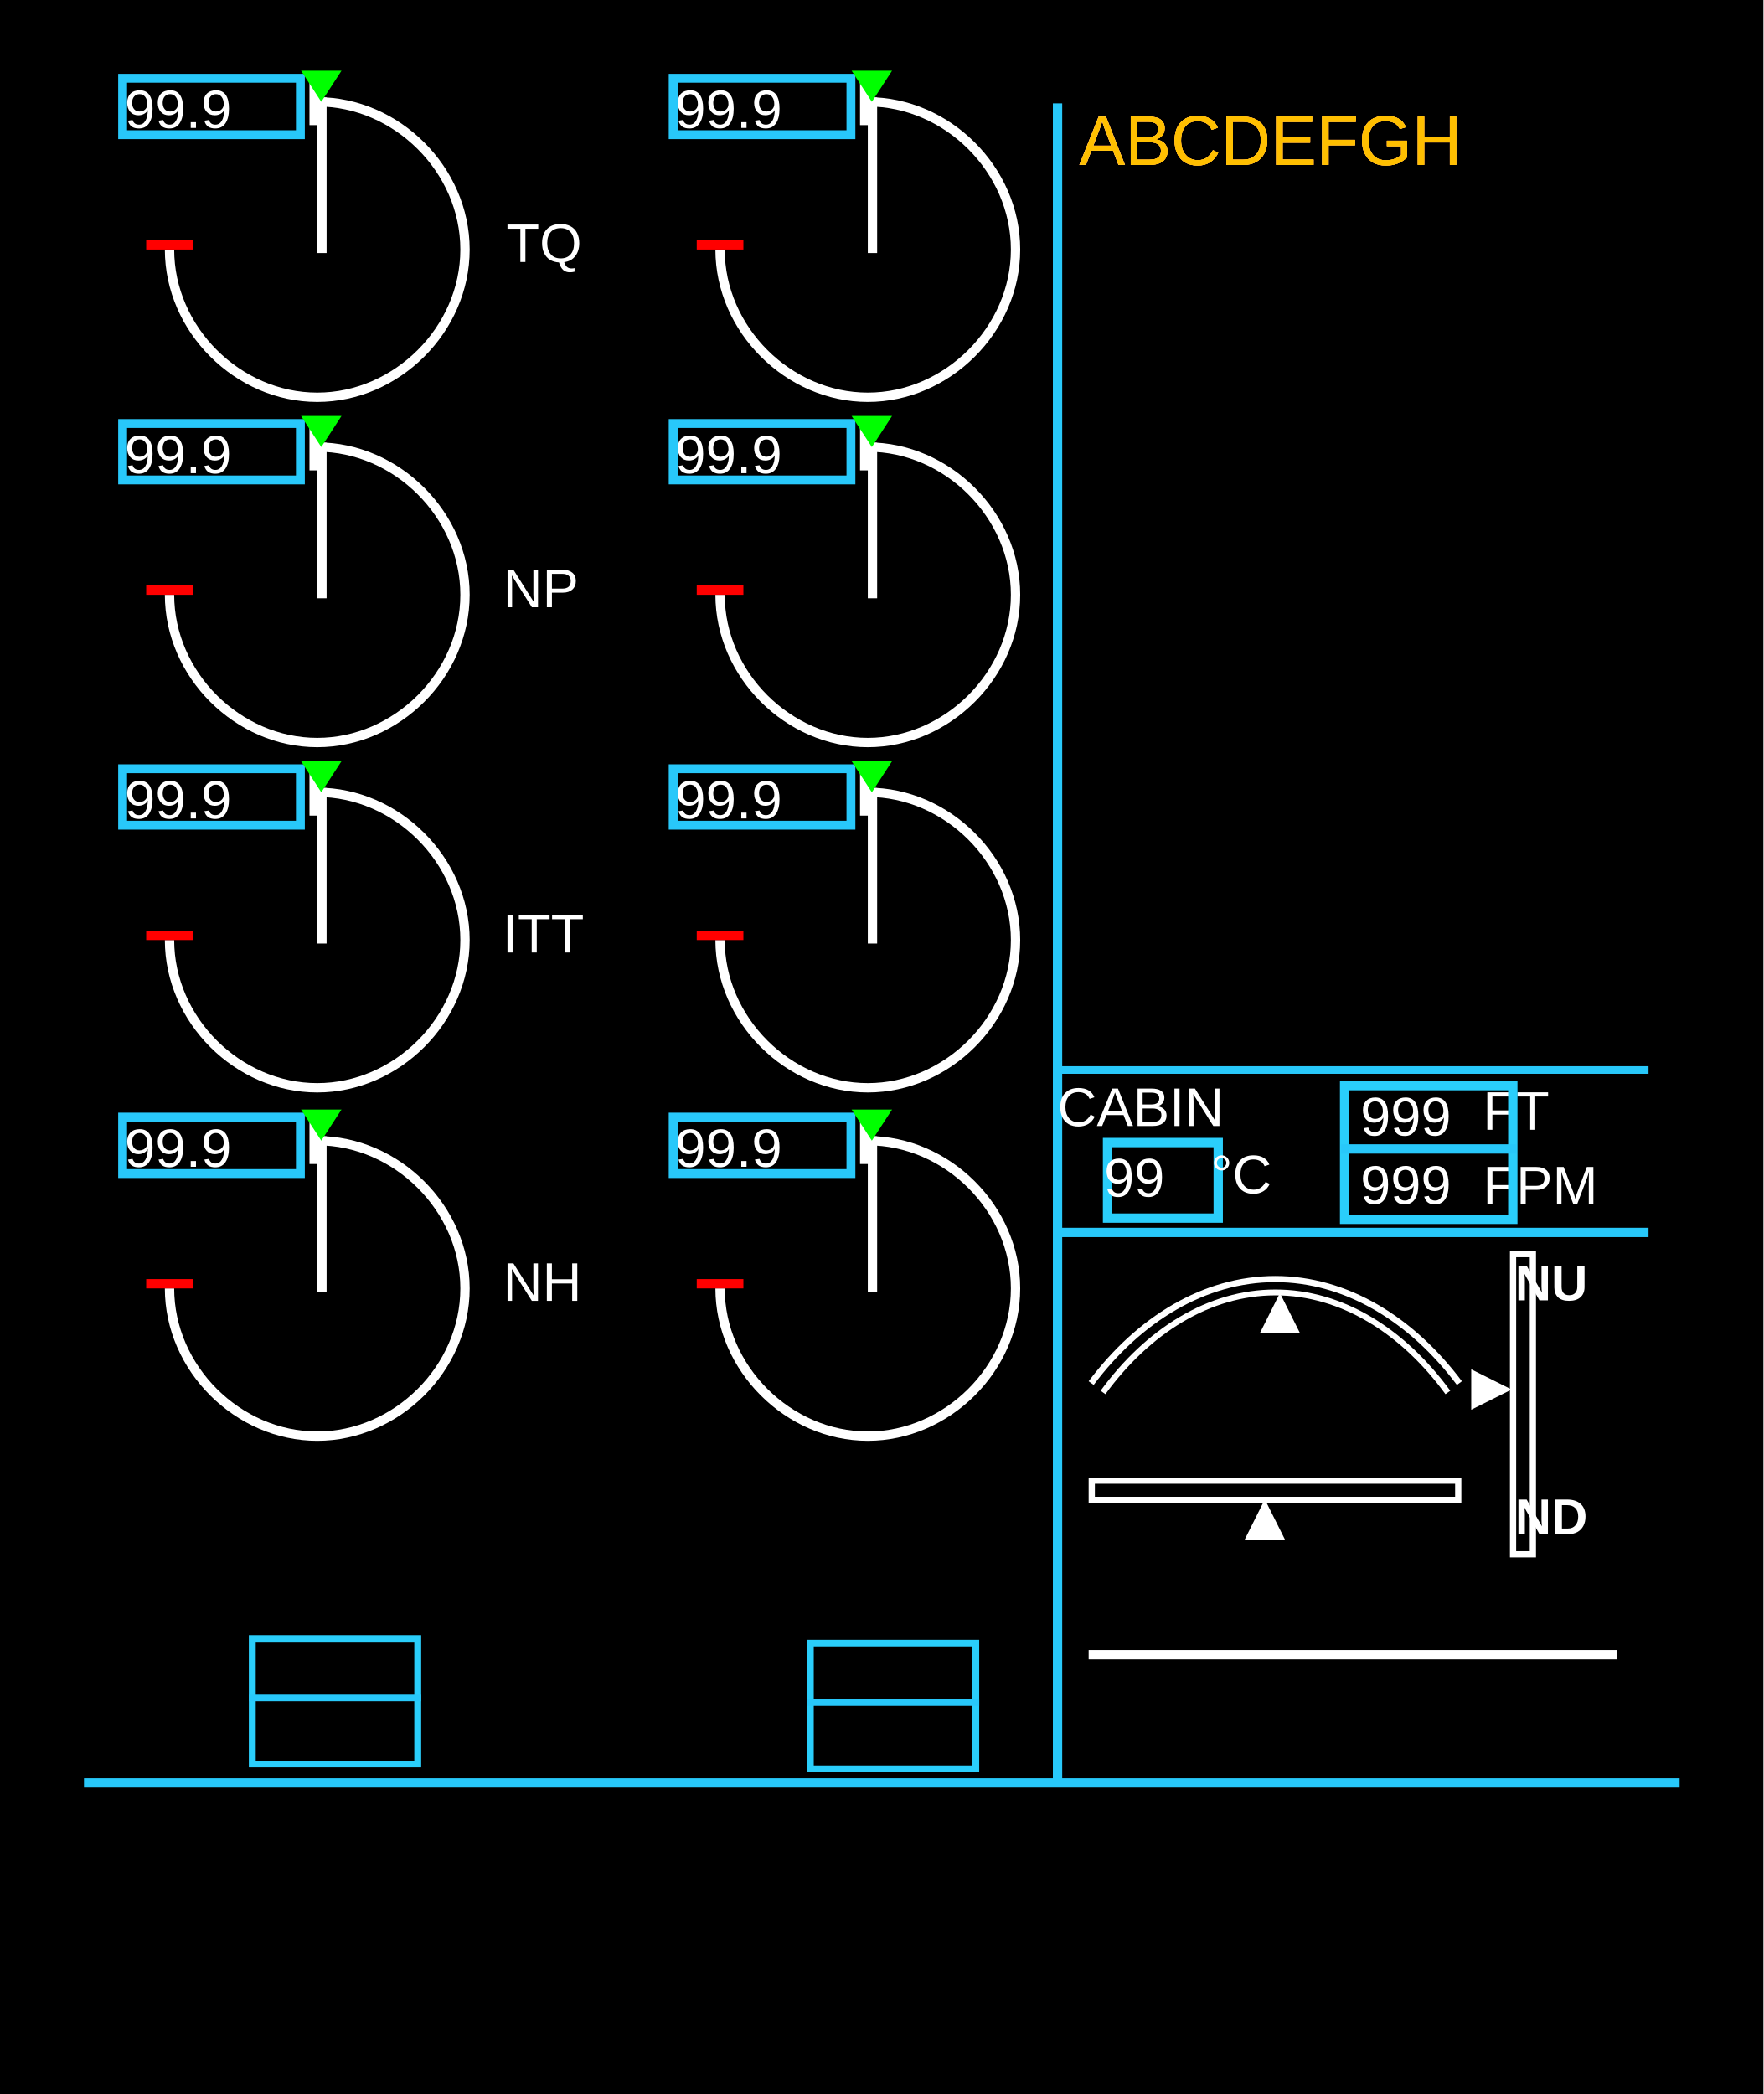
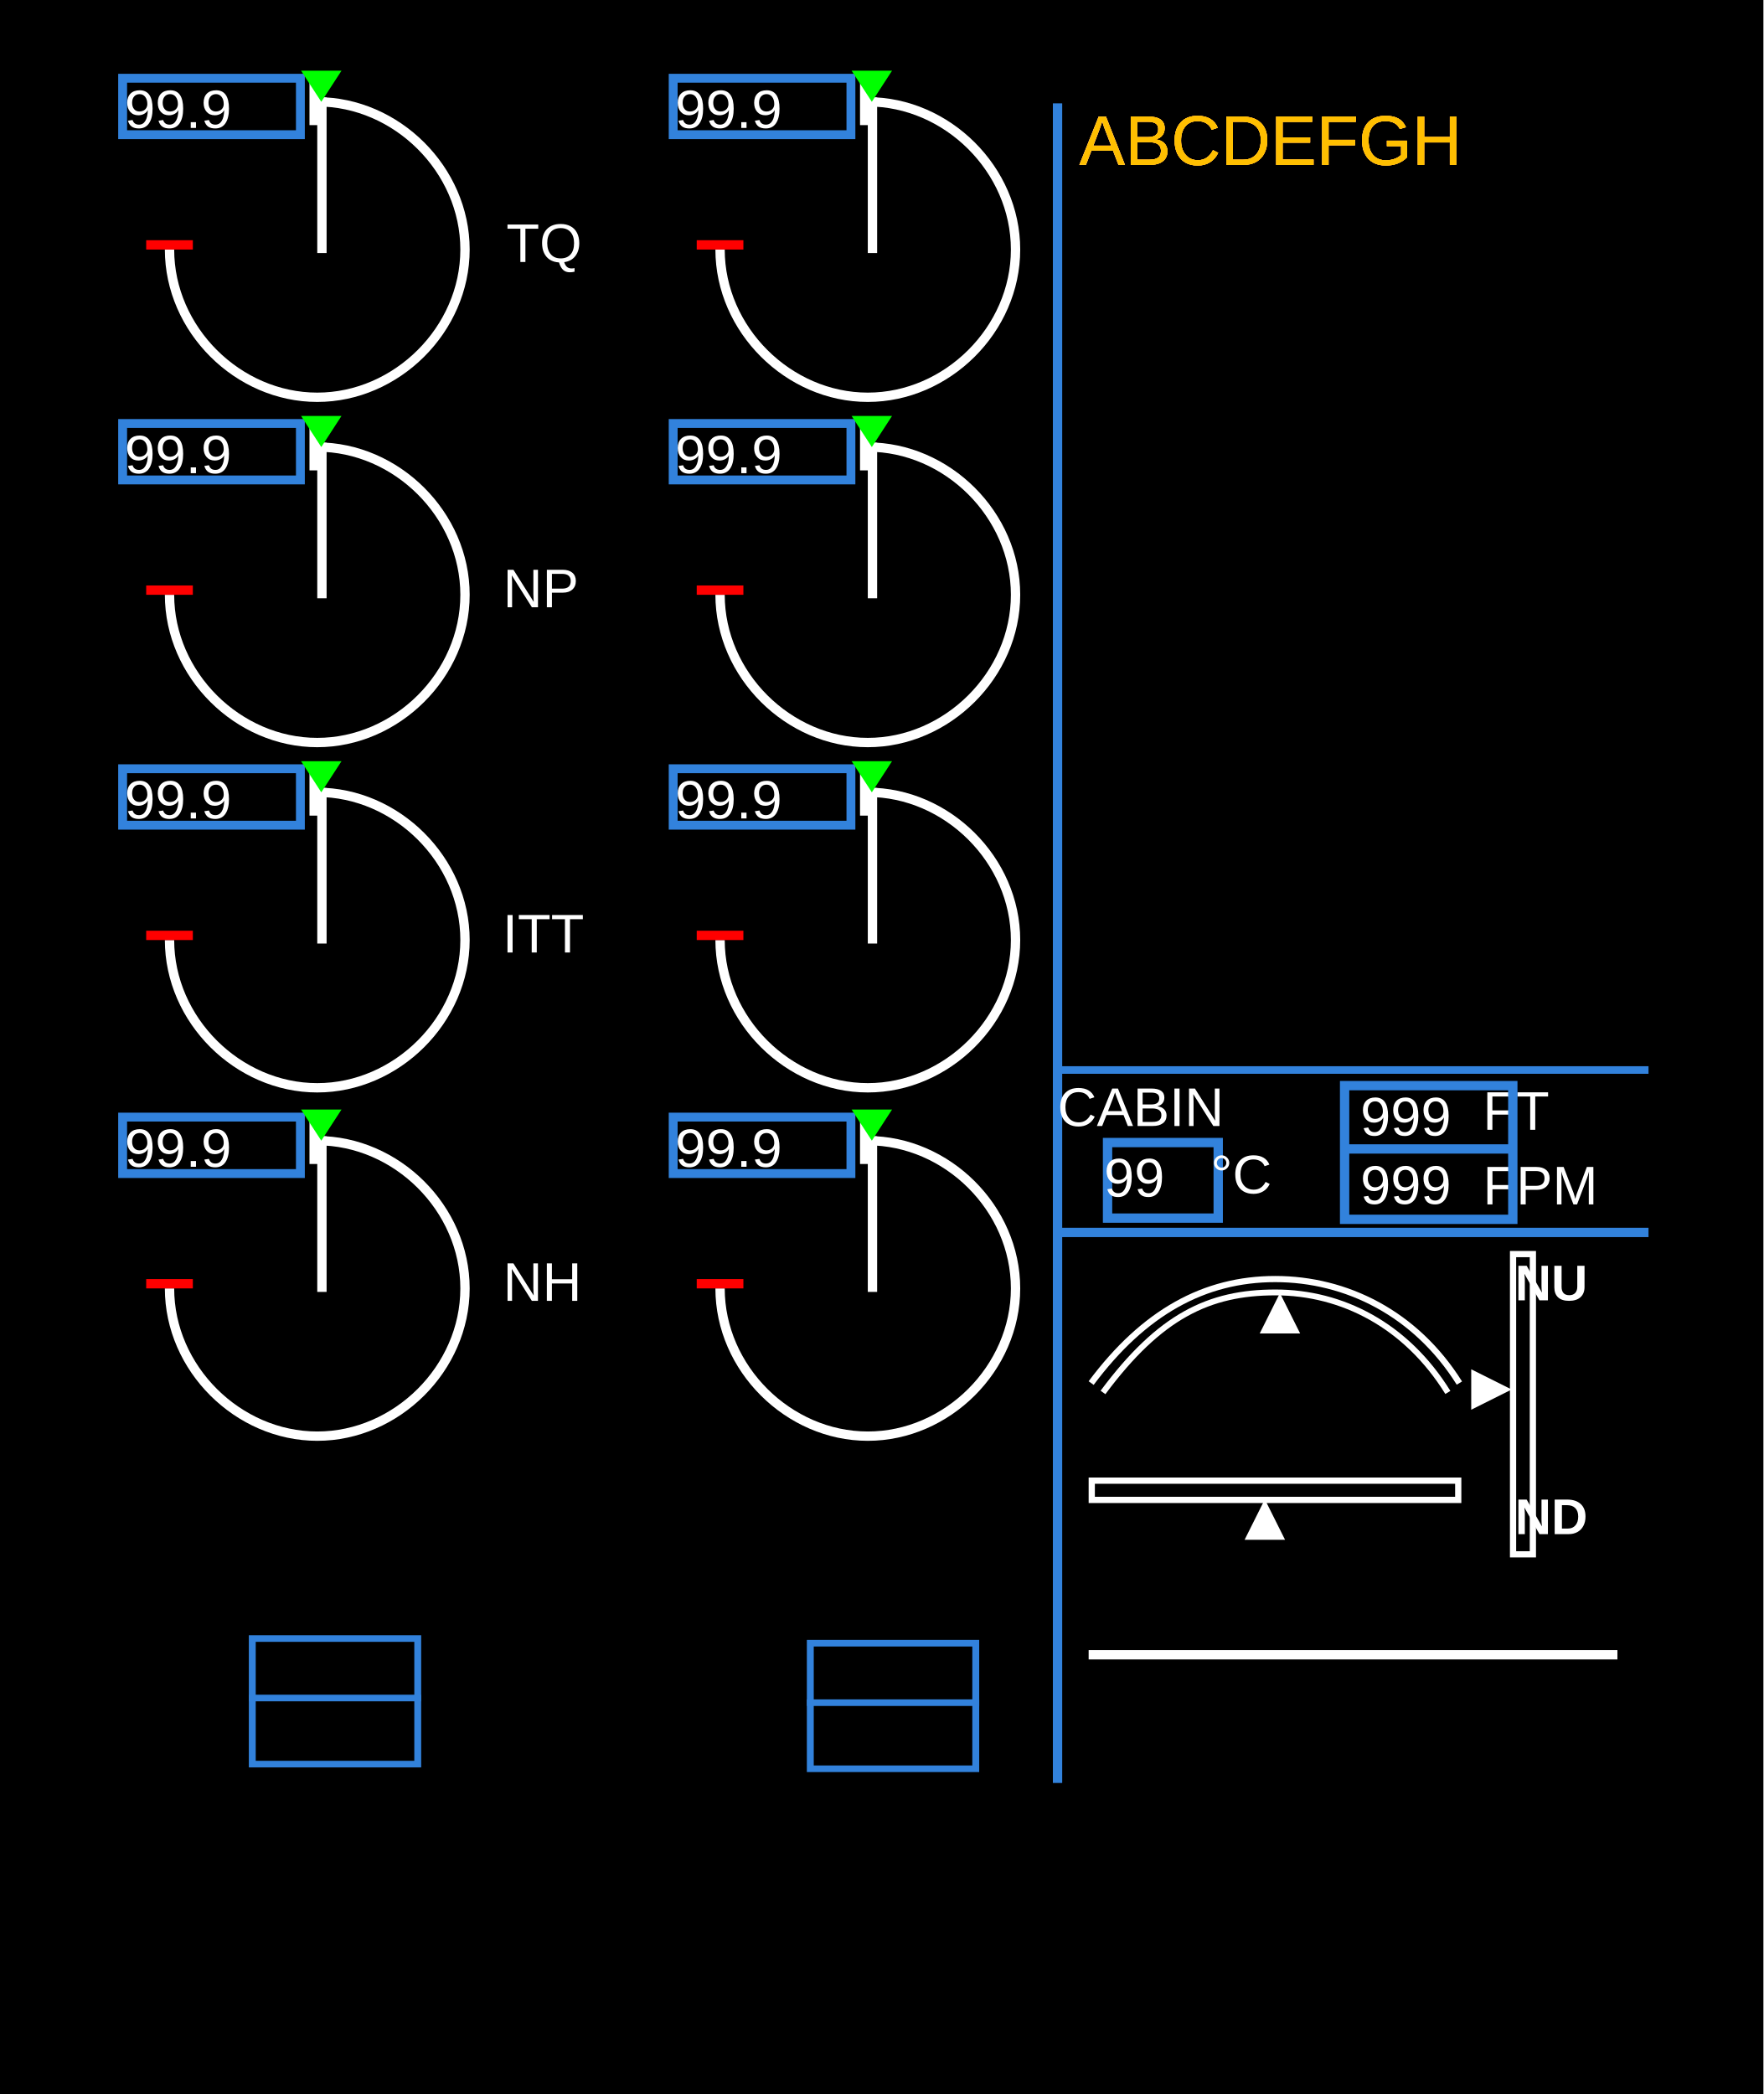
<svg xmlns="http://www.w3.org/2000/svg" id="svg3586" version="1.1" width="160mm" height="190mm" viewBox="0 0 566.929 673.228">
  <defs id="defs3590" />
  <rect style="fill:#000000;fill-opacity:1;stroke:none;stroke-width:3.796;stroke-miterlimit:4;stroke-dasharray:none;stroke-opacity:1" id="rect4268" width="566.929" height="673.228" x="0" y="-5.5308134e-05" />
-   <path style="fill:none;fill-rule:evenodd;stroke:#28c8fa;stroke-width:3;stroke-linecap:butt;stroke-linejoin:miter;stroke-miterlimit:4;stroke-dasharray:none;stroke-opacity:1" d="m 340,33.228 0,540" id="path4476" />
-   <path style="fill:none;fill-rule:evenodd;stroke:#28c8fa;stroke-width:2.439;stroke-linecap:butt;stroke-linejoin:miter;stroke-miterlimit:4;stroke-dasharray:none;stroke-opacity:1" d="m 340,344.009 190,0" id="path4478" />
-   <path style="fill:none;fill-rule:evenodd;stroke:#28c8fa;stroke-width:3;stroke-linecap:butt;stroke-linejoin:miter;stroke-miterlimit:4;stroke-dasharray:none;stroke-opacity:1" d="m 340,396.232 190,0" id="path4478-3" />
-   <rect style="fill:none;fill-rule:evenodd;stroke:#2acefb;stroke-width:3;stroke-linecap:butt;stroke-linejoin:miter;stroke-miterlimit:4;stroke-dasharray:none;stroke-opacity:1" id="rect3596-35" width="35.578" height="24.292" x="356.078" y="367.332" />
-   <path style="fill:none;fill-rule:evenodd;stroke:#28c8fa;stroke-width:3;stroke-linecap:butt;stroke-linejoin:miter;stroke-miterlimit:4;stroke-dasharray:none;stroke-opacity:1" d="m 27,573.228 513,0" id="path4478-3-6" />
+   <path style="fill:none;fill-rule:evenodd;stroke:#3282dc;stroke-width:3;stroke-linecap:butt;stroke-linejoin:miter;stroke-miterlimit:4;stroke-dasharray:none;stroke-opacity:1" d="m 340,33.228 0,540" id="path4476" />
+   <path style="fill:none;fill-rule:evenodd;stroke:#3282dc;stroke-width:2.439;stroke-linecap:butt;stroke-linejoin:miter;stroke-miterlimit:4;stroke-dasharray:none;stroke-opacity:1" d="m 340,344.009 190,0" id="path4478" />
+   <path style="fill:none;fill-rule:evenodd;stroke:#3282dc;stroke-width:3;stroke-linecap:butt;stroke-linejoin:miter;stroke-miterlimit:4;stroke-dasharray:none;stroke-opacity:1" d="m 340,396.232 190,0" id="path4478-3" />
+   <rect style="fill:none;fill-rule:evenodd;stroke:#3282dc;stroke-width:3;stroke-linecap:butt;stroke-linejoin:miter;stroke-miterlimit:4;stroke-dasharray:none;stroke-opacity:1" id="rect3596-35" width="35.578" height="24.292" x="356.078" y="367.332" />
  <g id="g4434" transform="matrix(0.5541269,0,0,0.5311948,63.37619,83.51335)">
-     <rect y="834.5" x="32" height="76" width="96" id="rect3596-3-2" style="fill:none;fill-rule:evenodd;stroke:#2acefb;stroke-width:4;stroke-linecap:butt;stroke-linejoin:miter;stroke-miterlimit:4;stroke-dasharray:none;stroke-opacity:1" />
-     <path id="path4478-3-5-9" d="m 30,870.497 100,0" style="fill:none;fill-rule:evenodd;stroke:#28c8fa;stroke-width:3.997;stroke-linecap:butt;stroke-linejoin:miter;stroke-miterlimit:4;stroke-dasharray:none;stroke-opacity:1" />
+     <rect y="834.5" x="32" height="76" width="96" id="rect3596-3-2" style="fill:none;fill-rule:evenodd;stroke:#3282dc;stroke-width:4;stroke-linecap:butt;stroke-linejoin:miter;stroke-miterlimit:4;stroke-dasharray:none;stroke-opacity:1" />
+     <path id="path4478-3-5-9" d="m 30,870.497 100,0" style="fill:none;fill-rule:evenodd;stroke:#3282dc;stroke-width:3.997;stroke-linecap:butt;stroke-linejoin:miter;stroke-miterlimit:4;stroke-dasharray:none;stroke-opacity:1" />
  </g>
  <text id="apuegt-7-2-3" y="362.009" x="405.315" style="font-style:normal;font-variant:normal;font-weight:normal;font-stretch:normal;font-size:14.209px;line-height:125%;font-family:'Liberation Sans';-inkscape-font-specification:'Liberation Sans';text-align:start;letter-spacing:0px;word-spacing:0px;writing-mode:lr-tb;text-anchor:start;display:inline;fill:#ffffff;fill-opacity:1;stroke:none" xml:space="preserve">
    <tspan y="362.009" x="405.315" id="tspan3800-5-7-6" style="font-style:normal;font-variant:normal;font-weight:normal;font-stretch:normal;font-size:17.5px;font-family:'Liberation Sans';-inkscape-font-specification:'Liberation Sans';text-align:end;text-anchor:end">CABIN</tspan>
  </text>
  <text id="apuegt-7-7" y="384.691" x="386.253" style="font-style:normal;font-variant:normal;font-weight:normal;font-stretch:normal;font-size:14.209px;line-height:125%;font-family:'Liberation Sans';-inkscape-font-specification:'Liberation Sans';text-align:start;letter-spacing:0px;word-spacing:0px;writing-mode:lr-tb;text-anchor:start;display:inline;fill:#ffffff;fill-opacity:1;stroke:none" xml:space="preserve">
    <tspan y="384.691" x="386.253" id="tspan3800-5-59" style="font-size:17.5px;text-align:end;text-anchor:end">99</tspan>
  </text>
  <text id="apuegt-7-7-2" y="365.057" x="478.403" style="font-style:normal;font-variant:normal;font-weight:normal;font-stretch:normal;font-size:14.209px;line-height:125%;font-family:'Liberation Sans';-inkscape-font-specification:'Liberation Sans';text-align:start;letter-spacing:0px;word-spacing:0px;writing-mode:lr-tb;text-anchor:start;display:inline;fill:#ffffff;fill-opacity:1;stroke:none" xml:space="preserve">
    <tspan y="365.057" x="478.403" id="tspan3800-5-59-2" style="font-size:17.5px;text-align:end;text-anchor:end">999</tspan>
  </text>
  <text id="apuegt-7-2-3-8" y="383.655" x="420.729" style="font-style:normal;font-variant:normal;font-weight:normal;font-stretch:normal;font-size:14.209px;line-height:125%;font-family:'Liberation Sans';-inkscape-font-specification:'Liberation Sans';text-align:start;letter-spacing:0px;word-spacing:0px;writing-mode:lr-tb;text-anchor:start;display:inline;fill:#ffffff;fill-opacity:1;stroke:none" xml:space="preserve">
    <tspan y="383.655" x="420.729" id="tspan3800-5-7-6-9" style="font-style:normal;font-variant:normal;font-weight:normal;font-stretch:normal;font-size:17.5px;font-family:'Liberation Sans';-inkscape-font-specification:'Liberation Sans';text-align:end;text-anchor:end">°C</tspan>
  </text>
  <text id="apuegt-7-2-3-8-7" y="363.228" x="509.961" style="font-style:normal;font-variant:normal;font-weight:normal;font-stretch:normal;font-size:14.209px;line-height:125%;font-family:'Liberation Sans';-inkscape-font-specification:'Liberation Sans';text-align:start;letter-spacing:0px;word-spacing:0px;writing-mode:lr-tb;text-anchor:start;display:inline;fill:#ffffff;fill-opacity:1;stroke:none" xml:space="preserve">
    <tspan y="363.228" x="509.961" id="tspan3800-5-7-6-9-3" style="font-style:normal;font-variant:normal;font-weight:normal;font-stretch:normal;font-size:17.5px;font-family:'Liberation Sans';-inkscape-font-specification:'Liberation Sans';text-align:end;text-anchor:end">FT</tspan>
  </text>
  <text id="apuegt-7-2-3-8-7-6" y="387.228" x="525.547" style="font-style:normal;font-variant:normal;font-weight:normal;font-stretch:normal;font-size:14.209px;line-height:125%;font-family:'Liberation Sans';-inkscape-font-specification:'Liberation Sans';text-align:start;letter-spacing:0px;word-spacing:0px;writing-mode:lr-tb;text-anchor:start;display:inline;fill:#ffffff;fill-opacity:1;stroke:none" xml:space="preserve">
    <tspan y="387.228" x="525.547" id="tspan3800-5-7-6-9-3-1" style="font-style:normal;font-variant:normal;font-weight:normal;font-stretch:normal;font-size:17.5px;font-family:'Liberation Sans';-inkscape-font-specification:'Liberation Sans';text-align:end;text-anchor:end">FPM</tspan>
  </text>
  <text id="apuegt-7-7-2-4" y="387.057" x="478.403" style="font-style:normal;font-variant:normal;font-weight:normal;font-stretch:normal;font-size:14.209px;line-height:125%;font-family:'Liberation Sans';-inkscape-font-specification:'Liberation Sans';text-align:start;letter-spacing:0px;word-spacing:0px;writing-mode:lr-tb;text-anchor:start;display:inline;fill:#ffffff;fill-opacity:1;stroke:none" xml:space="preserve">
    <tspan y="387.057" x="478.403" id="tspan3800-5-59-2-7" style="font-size:17.5px;text-align:end;text-anchor:end">999</tspan>
  </text>
  <rect style="fill:none;fill-opacity:1;stroke:#ffffff;stroke-width:2;stroke-miterlimit:4;stroke-dasharray:none;stroke-opacity:1" id="rect4477" width="6.374" height="96.525" x="486.447" y="403.195" />
  <text id="apuegt-7-2-3-8-7-8" y="418.071" x="522.256" style="font-style:normal;font-variant:normal;font-weight:normal;font-stretch:normal;font-size:14.209px;line-height:125%;font-family:'Liberation Sans';-inkscape-font-specification:'Liberation Sans';text-align:start;letter-spacing:0px;word-spacing:0px;writing-mode:lr-tb;text-anchor:start;display:inline;fill:#ffffff;fill-opacity:1;stroke:none" xml:space="preserve">
    <tspan y="418.071" x="522.256" id="tspan3800-5-7-6-9-3-4" style="font-style:normal;font-variant:normal;font-weight:bold;font-stretch:normal;font-size:16.146px;font-family:'Liberation Sans';-inkscape-font-specification:'Liberation Sans Bold';text-align:end;text-anchor:end">NU</tspan>
  </text>
  <text id="apuegt-7-2-3-8-7-8-5" y="493.228" x="522.256" style="font-style:normal;font-variant:normal;font-weight:normal;font-stretch:normal;font-size:14.209px;line-height:125%;font-family:'Liberation Sans';-inkscape-font-specification:'Liberation Sans';text-align:start;letter-spacing:0px;word-spacing:0px;writing-mode:lr-tb;text-anchor:start;display:inline;fill:#ffffff;fill-opacity:1;stroke:none" xml:space="preserve">
    <tspan y="493.228" x="522.256" id="tspan3800-5-7-6-9-3-4-0" style="font-style:normal;font-variant:normal;font-weight:bold;font-stretch:normal;font-size:16.146px;font-family:'Liberation Sans';-inkscape-font-specification:'Liberation Sans Bold';text-align:end;text-anchor:end">ND</tspan>
  </text>
  <path style="fill:none;fill-rule:evenodd;stroke:#ffffff;stroke-width:3;stroke-linecap:butt;stroke-linejoin:miter;stroke-miterlimit:4;stroke-dasharray:none;stroke-opacity:1" d="m 350,532.018 170,0" id="path4515" />
  <path style="fill:#ffffff;fill-opacity:1;fill-rule:evenodd;stroke:none;stroke-width:4;stroke-linecap:butt;stroke-linejoin:miter;stroke-miterlimit:4;stroke-dasharray:none;stroke-opacity:1" d="m 473,440.228 0,13 13,-6.5 z" id="trim_pitch" />
  <text xml:space="preserve" style="font-style:normal;font-variant:normal;font-weight:normal;font-stretch:normal;font-size:22.37px;line-height:125%;font-family:'Liberation Sans';-inkscape-font-specification:'Liberation Sans';text-align:start;letter-spacing:0px;word-spacing:0px;writing-mode:lr-tb;text-anchor:start;fill:#ff0000;fill-opacity:1;stroke:none" x="350.5" y="52.472" id="msgWarning" transform="scale(0.9898895,1.010214)">
    <tspan id="tspan3033" x="350.5" y="52.472" style="fill:#ff0000;fill-opacity:1">ABCDEFGH</tspan>
  </text>
  <text id="msgMemo" y="52.472" x="350.5" style="font-style:normal;font-variant:normal;font-weight:normal;font-stretch:normal;font-size:22.37px;line-height:125%;font-family:'Liberation Sans';-inkscape-font-specification:'Liberation Sans';text-align:start;letter-spacing:0px;word-spacing:0px;writing-mode:lr-tb;text-anchor:start;fill:#ffffff;fill-opacity:1;stroke:none" xml:space="preserve" transform="scale(0.9898895,1.010214)">
    <tspan style="fill:#ffffff;fill-opacity:1" y="52.472" x="350.5" id="tspan3035">ABCDEFGH</tspan>
  </text>
  <text id="msgCaution" y="52.472" x="350.5" style="font-style:normal;font-variant:normal;font-weight:normal;font-stretch:normal;font-size:22.37px;line-height:125%;font-family:'Liberation Sans';-inkscape-font-specification:'Liberation Sans';text-align:start;letter-spacing:0px;word-spacing:0px;writing-mode:lr-tb;text-anchor:start;fill:#ffbf00;fill-opacity:1;stroke:none" xml:space="preserve" transform="scale(0.9898895,1.010214)">
    <tspan style="fill:#ffbf00;fill-opacity:1" y="52.472" x="350.5" id="tspan3035-7">ABCDEFGH</tspan>
  </text>
  <text xml:space="preserve" style="font-style:normal;font-variant:normal;font-weight:normal;font-stretch:normal;font-size:22.37px;line-height:125%;font-family:'Liberation Sans';-inkscape-font-specification:'Liberation Sans';text-align:start;letter-spacing:0px;word-spacing:0px;writing-mode:lr-tb;text-anchor:start;fill:#ffbf00;fill-opacity:1;stroke:none" x="365.427" y="52.472" id="msgAdvisory" transform="scale(0.9898895,1.010214)">
    <tspan id="tspan3515" x="365.427" y="52.472" style="fill:#ffbf00;fill-opacity:1">BCDEFGH</tspan>
  </text>
  <g id="g4299">
-     <rect y="349.033" x="432.291" height="42.985" width="54.077" id="rect3596-3-2-7" style="fill:none;fill-rule:evenodd;stroke:#2acefb;stroke-width:3;stroke-linecap:butt;stroke-linejoin:miter;stroke-miterlimit:4;stroke-dasharray:none;stroke-opacity:1" />
-     <path id="path4478-3-5-9-5" d="m 431.164,369.392 56.33,0" style="fill:none;fill-rule:evenodd;stroke:#28c8fa;stroke-width:3;stroke-linecap:butt;stroke-linejoin:miter;stroke-miterlimit:4;stroke-dasharray:none;stroke-opacity:1" />
+     <rect y="349.033" x="432.291" height="42.985" width="54.077" id="rect3596-3-2-7" style="fill:none;fill-rule:evenodd;stroke:#3282dc;stroke-width:3;stroke-linecap:butt;stroke-linejoin:miter;stroke-miterlimit:4;stroke-dasharray:none;stroke-opacity:1" />
+     <path id="path4478-3-5-9-5" d="m 431.164,369.392 56.33,0" style="fill:none;fill-rule:evenodd;stroke:#3282dc;stroke-width:3;stroke-linecap:butt;stroke-linejoin:miter;stroke-miterlimit:4;stroke-dasharray:none;stroke-opacity:1" />
  </g>
  <g id="g4434-3" transform="matrix(0.5541269,0,0,0.5311948,242.7794,85.01067)">
-     <rect y="834.5" x="32" height="76" width="96" id="rect3596-3-2-5" style="fill:none;fill-rule:evenodd;stroke:#2acefb;stroke-width:4;stroke-linecap:butt;stroke-linejoin:miter;stroke-miterlimit:4;stroke-dasharray:none;stroke-opacity:1" />
-     <path id="path4478-3-5-9-6" d="m 30,870.497 100,0" style="fill:none;fill-rule:evenodd;stroke:#28c8fa;stroke-width:3.997;stroke-linecap:butt;stroke-linejoin:miter;stroke-miterlimit:4;stroke-dasharray:none;stroke-opacity:1" />
+     <rect y="834.5" x="32" height="76" width="96" id="rect3596-3-2-5" style="fill:none;fill-rule:evenodd;stroke:#3282dc;stroke-width:4;stroke-linecap:butt;stroke-linejoin:miter;stroke-miterlimit:4;stroke-dasharray:none;stroke-opacity:1" />
+     <path id="path4478-3-5-9-6" d="m 30,870.497 100,0" style="fill:none;fill-rule:evenodd;stroke:#3282dc;stroke-width:3.997;stroke-linecap:butt;stroke-linejoin:miter;stroke-miterlimit:4;stroke-dasharray:none;stroke-opacity:1" />
  </g>
  <g id="g4550" transform="translate(-0.4999975,-0.5000035)">
-     <rect y="25.655" x="39.927" height="18.147" width="57.147" id="rect3596-3-6-7-5" style="fill:none;fill-rule:evenodd;stroke:#28c8fa;stroke-width:2.853;stroke-linecap:butt;stroke-linejoin:miter;stroke-miterlimit:4;stroke-dasharray:none;stroke-opacity:1" />
+     <rect y="25.655" x="39.927" height="18.147" width="57.147" id="rect3596-3-6-7-5" style="fill:none;fill-rule:evenodd;stroke:#3282dc;stroke-width:2.853;stroke-linecap:butt;stroke-linejoin:miter;stroke-miterlimit:4;stroke-dasharray:none;stroke-opacity:1" />
    <path id="path4473" d="m 102.5,33.228 c 25.49,-8e-6 47.5,21.776 47.5,47.5 0,25.724 -22.01,47.5 -47.5,47.5 -25.49,0 -47.5,-21.776 -47.5,-47.5" style="fill:none;stroke:#ffffff;stroke-width:3;stroke-miterlimit:4;stroke-dasharray:none;stroke-opacity:1" />
    <text transform="scale(1.009531,0.9905589)" xml:space="preserve" style="font-style:normal;font-variant:normal;font-weight:normal;font-stretch:normal;font-size:14.587px;line-height:125%;font-family:'Liberation Sans';-inkscape-font-specification:'Liberation Sans';text-align:start;letter-spacing:0px;word-spacing:0px;writing-mode:lr-tb;text-anchor:start;display:inline;fill:#ffffff;fill-opacity:1;stroke:none" x="94.501" y="42.027" id="readout_tq1">
      <tspan style="font-size:17.5px;text-align:end;text-anchor:end" id="tspan3800-5-1" x="94.501" y="42.027">99.9</tspan>
    </text>
    <path style="fill:none;stroke:#ffffff;stroke-width:3;stroke-miterlimit:4;stroke-dasharray:none" d="m 104,81.852 0,-50" id="dial_tq1" />
    <path id="path4533" d="m 101.5,25.728 0,15" style="fill:none;fill-rule:evenodd;stroke:#ffffff;stroke-width:3;stroke-linecap:butt;stroke-linejoin:miter;stroke-miterlimit:4;stroke-dasharray:none;stroke-opacity:1" />
    <path id="path4515-3-3" d="m 97.294,23.228 6.5,10 6.5,-10 z" style="fill:#00ff00;fill-opacity:1;fill-rule:evenodd;stroke:none;stroke-width:4;stroke-linecap:butt;stroke-linejoin:miter;stroke-miterlimit:4;stroke-dasharray:none;stroke-opacity:1" />
    <path id="path4533-6" d="m 62.5,79.228 -15,0" style="fill:none;fill-rule:evenodd;stroke:#ff0000;stroke-width:3;stroke-linecap:butt;stroke-linejoin:miter;stroke-miterlimit:4;stroke-dasharray:none;stroke-opacity:1" />
  </g>
  <g transform="translate(176.5,-0.5000035)" id="g4550-1">
-     <rect y="25.655" x="39.927" height="18.147" width="57.147" id="rect3596-3-6-7-5-0" style="fill:none;fill-rule:evenodd;stroke:#28c8fa;stroke-width:2.853;stroke-linecap:butt;stroke-linejoin:miter;stroke-miterlimit:4;stroke-dasharray:none;stroke-opacity:1" />
+     <rect y="25.655" x="39.927" height="18.147" width="57.147" id="rect3596-3-6-7-5-0" style="fill:none;fill-rule:evenodd;stroke:#3282dc;stroke-width:2.853;stroke-linecap:butt;stroke-linejoin:miter;stroke-miterlimit:4;stroke-dasharray:none;stroke-opacity:1" />
    <path id="path4473-4" d="m 102.5,33.228 c 25.49,-8e-6 47.5,21.776 47.5,47.5 0,25.724 -22.01,47.5 -47.5,47.5 -25.49,0 -47.5,-21.776 -47.5,-47.5" style="fill:none;stroke:#ffffff;stroke-width:3;stroke-miterlimit:4;stroke-dasharray:none;stroke-opacity:1" />
    <text transform="scale(1.009531,0.9905589)" xml:space="preserve" style="font-style:normal;font-variant:normal;font-weight:normal;font-stretch:normal;font-size:14.587px;line-height:125%;font-family:'Liberation Sans';-inkscape-font-specification:'Liberation Sans';text-align:start;letter-spacing:0px;word-spacing:0px;writing-mode:lr-tb;text-anchor:start;display:inline;fill:#ffffff;fill-opacity:1;stroke:none" x="94.501" y="42.027" id="readout_tq2">
      <tspan style="font-size:17.5px;text-align:end;text-anchor:end" id="tspan3800-5-1-2" x="94.501" y="42.027">99.9</tspan>
    </text>
    <path style="fill:none;stroke:#ffffff;stroke-width:3;stroke-miterlimit:4;stroke-dasharray:none" d="m 104,81.852 0,-50" id="dial_tq2" />
    <path id="path4533-0" d="m 101.5,25.728 0,15" style="fill:none;fill-rule:evenodd;stroke:#ffffff;stroke-width:3;stroke-linecap:butt;stroke-linejoin:miter;stroke-miterlimit:4;stroke-dasharray:none;stroke-opacity:1" />
    <path id="path4515-3-3-5" d="m 97.294,23.228 6.5,10 6.5,-10 z" style="fill:#00ff00;fill-opacity:1;fill-rule:evenodd;stroke:none;stroke-width:4;stroke-linecap:butt;stroke-linejoin:miter;stroke-miterlimit:4;stroke-dasharray:none;stroke-opacity:1" />
    <path id="path4533-6-5" d="m 62.5,79.228 -15,0" style="fill:none;fill-rule:evenodd;stroke:#ff0000;stroke-width:3;stroke-linecap:butt;stroke-linejoin:miter;stroke-miterlimit:4;stroke-dasharray:none;stroke-opacity:1" />
  </g>
  <g transform="translate(-0.4999975,110.5)" id="g4550-1-2">
-     <rect y="25.655" x="39.927" height="18.147" width="57.147" id="rect3596-3-6-7-5-0-9" style="fill:none;fill-rule:evenodd;stroke:#28c8fa;stroke-width:2.853;stroke-linecap:butt;stroke-linejoin:miter;stroke-miterlimit:4;stroke-dasharray:none;stroke-opacity:1" />
+     <rect y="25.655" x="39.927" height="18.147" width="57.147" id="rect3596-3-6-7-5-0-9" style="fill:none;fill-rule:evenodd;stroke:#3282dc;stroke-width:2.853;stroke-linecap:butt;stroke-linejoin:miter;stroke-miterlimit:4;stroke-dasharray:none;stroke-opacity:1" />
    <path id="path4473-4-0" d="m 102.5,33.228 c 25.49,-8e-6 47.5,21.776 47.5,47.5 0,25.724 -22.01,47.5 -47.5,47.5 -25.49,0 -47.5,-21.776 -47.5,-47.5" style="fill:none;stroke:#ffffff;stroke-width:3;stroke-miterlimit:4;stroke-dasharray:none;stroke-opacity:1" />
    <text transform="scale(1.009531,0.9905589)" xml:space="preserve" style="font-style:normal;font-variant:normal;font-weight:normal;font-stretch:normal;font-size:14.587px;line-height:125%;font-family:'Liberation Sans';-inkscape-font-specification:'Liberation Sans';text-align:start;letter-spacing:0px;word-spacing:0px;writing-mode:lr-tb;text-anchor:start;display:inline;fill:#ffffff;fill-opacity:1;stroke:none" x="94.501" y="42.027" id="readout_np1">
      <tspan style="font-size:17.5px;text-align:end;text-anchor:end" id="tspan3800-5-1-2-8" x="94.501" y="42.027">99.9</tspan>
    </text>
    <path style="fill:none;stroke:#ffffff;stroke-width:3;stroke-miterlimit:4;stroke-dasharray:none" d="m 104,81.852 0,-50" id="dial_np1" />
    <path id="path4533-0-8" d="m 101.5,25.728 0,15" style="fill:none;fill-rule:evenodd;stroke:#ffffff;stroke-width:3;stroke-linecap:butt;stroke-linejoin:miter;stroke-miterlimit:4;stroke-dasharray:none;stroke-opacity:1" />
    <path id="path4515-3-3-5-0" d="m 97.294,23.228 6.5,10 6.5,-10 z" style="fill:#00ff00;fill-opacity:1;fill-rule:evenodd;stroke:none;stroke-width:4;stroke-linecap:butt;stroke-linejoin:miter;stroke-miterlimit:4;stroke-dasharray:none;stroke-opacity:1" />
    <path id="path4533-6-5-4" d="m 62.5,79.228 -15,0" style="fill:none;fill-rule:evenodd;stroke:#ff0000;stroke-width:3;stroke-linecap:butt;stroke-linejoin:miter;stroke-miterlimit:4;stroke-dasharray:none;stroke-opacity:1" />
  </g>
  <g transform="translate(176.5,110.5)" id="g4550-1-2-0">
-     <rect y="25.655" x="39.927" height="18.147" width="57.147" id="rect3596-3-6-7-5-0-9-9" style="fill:none;fill-rule:evenodd;stroke:#28c8fa;stroke-width:2.853;stroke-linecap:butt;stroke-linejoin:miter;stroke-miterlimit:4;stroke-dasharray:none;stroke-opacity:1" />
+     <rect y="25.655" x="39.927" height="18.147" width="57.147" id="rect3596-3-6-7-5-0-9-9" style="fill:none;fill-rule:evenodd;stroke:#3282dc;stroke-width:2.853;stroke-linecap:butt;stroke-linejoin:miter;stroke-miterlimit:4;stroke-dasharray:none;stroke-opacity:1" />
    <path id="path4473-4-0-1" d="m 102.5,33.228 c 25.49,-8e-6 47.5,21.776 47.5,47.5 0,25.724 -22.01,47.5 -47.5,47.5 -25.49,0 -47.5,-21.776 -47.5,-47.5" style="fill:none;stroke:#ffffff;stroke-width:3;stroke-miterlimit:4;stroke-dasharray:none;stroke-opacity:1" />
    <text transform="scale(1.009531,0.9905589)" xml:space="preserve" style="font-style:normal;font-variant:normal;font-weight:normal;font-stretch:normal;font-size:14.587px;line-height:125%;font-family:'Liberation Sans';-inkscape-font-specification:'Liberation Sans';text-align:start;letter-spacing:0px;word-spacing:0px;writing-mode:lr-tb;text-anchor:start;display:inline;fill:#ffffff;fill-opacity:1;stroke:none" x="94.501" y="42.027" id="readout_np2">
      <tspan style="font-size:17.5px;text-align:end;text-anchor:end" id="tspan3800-5-1-2-8-6" x="94.501" y="42.027">99.9</tspan>
    </text>
    <path style="fill:none;stroke:#ffffff;stroke-width:3;stroke-miterlimit:4;stroke-dasharray:none" d="m 104,81.852 0,-50" id="dial_np2" />
    <path id="path4533-0-8-5" d="m 101.5,25.728 0,15" style="fill:none;fill-rule:evenodd;stroke:#ffffff;stroke-width:3;stroke-linecap:butt;stroke-linejoin:miter;stroke-miterlimit:4;stroke-dasharray:none;stroke-opacity:1" />
    <path id="path4515-3-3-5-0-4" d="m 97.294,23.228 6.5,10 6.5,-10 z" style="fill:#00ff00;fill-opacity:1;fill-rule:evenodd;stroke:none;stroke-width:4;stroke-linecap:butt;stroke-linejoin:miter;stroke-miterlimit:4;stroke-dasharray:none;stroke-opacity:1" />
    <path id="path4533-6-5-4-4" d="m 62.5,79.228 -15,0" style="fill:none;fill-rule:evenodd;stroke:#ff0000;stroke-width:3;stroke-linecap:butt;stroke-linejoin:miter;stroke-miterlimit:4;stroke-dasharray:none;stroke-opacity:1" />
  </g>
  <g transform="translate(-0.4999975,221.5)" id="g4550-1-2-9">
-     <rect y="25.655" x="39.927" height="18.147" width="57.147" id="rect3596-3-6-7-5-0-9-93" style="fill:none;fill-rule:evenodd;stroke:#28c8fa;stroke-width:2.853;stroke-linecap:butt;stroke-linejoin:miter;stroke-miterlimit:4;stroke-dasharray:none;stroke-opacity:1" />
+     <rect y="25.655" x="39.927" height="18.147" width="57.147" id="rect3596-3-6-7-5-0-9-93" style="fill:none;fill-rule:evenodd;stroke:#3282dc;stroke-width:2.853;stroke-linecap:butt;stroke-linejoin:miter;stroke-miterlimit:4;stroke-dasharray:none;stroke-opacity:1" />
    <path id="path4473-4-0-6" d="m 102.5,33.228 c 25.49,-8e-6 47.5,21.776 47.5,47.5 0,25.724 -22.01,47.5 -47.5,47.5 -25.49,0 -47.5,-21.776 -47.5,-47.5" style="fill:none;stroke:#ffffff;stroke-width:3;stroke-miterlimit:4;stroke-dasharray:none;stroke-opacity:1" />
    <text transform="scale(1.009531,0.9905589)" xml:space="preserve" style="font-style:normal;font-variant:normal;font-weight:normal;font-stretch:normal;font-size:14.587px;line-height:125%;font-family:'Liberation Sans';-inkscape-font-specification:'Liberation Sans';text-align:start;letter-spacing:0px;word-spacing:0px;writing-mode:lr-tb;text-anchor:start;display:inline;fill:#ffffff;fill-opacity:1;stroke:none" x="94.501" y="42.027" id="readout_itt1">
      <tspan style="font-size:17.5px;text-align:end;text-anchor:end" id="tspan3800-5-1-2-8-5" x="94.501" y="42.027">99.9</tspan>
    </text>
    <path style="fill:none;stroke:#ffffff;stroke-width:3;stroke-miterlimit:4;stroke-dasharray:none" d="m 104,81.852 0,-50" id="dial_itt1" />
    <path id="path4533-0-8-2" d="m 101.5,25.728 0,15" style="fill:none;fill-rule:evenodd;stroke:#ffffff;stroke-width:3;stroke-linecap:butt;stroke-linejoin:miter;stroke-miterlimit:4;stroke-dasharray:none;stroke-opacity:1" />
    <path id="path4515-3-3-5-0-9" d="m 97.294,23.228 6.5,10 6.5,-10 z" style="fill:#00ff00;fill-opacity:1;fill-rule:evenodd;stroke:none;stroke-width:4;stroke-linecap:butt;stroke-linejoin:miter;stroke-miterlimit:4;stroke-dasharray:none;stroke-opacity:1" />
    <path id="path4533-6-5-4-43" d="m 62.5,79.228 -15,0" style="fill:none;fill-rule:evenodd;stroke:#ff0000;stroke-width:3;stroke-linecap:butt;stroke-linejoin:miter;stroke-miterlimit:4;stroke-dasharray:none;stroke-opacity:1" />
  </g>
  <g transform="translate(176.5,221.5)" id="g4550-1-2-9-5">
-     <rect y="25.655" x="39.927" height="18.147" width="57.147" id="rect3596-3-6-7-5-0-9-93-1" style="fill:none;fill-rule:evenodd;stroke:#28c8fa;stroke-width:2.853;stroke-linecap:butt;stroke-linejoin:miter;stroke-miterlimit:4;stroke-dasharray:none;stroke-opacity:1" />
+     <rect y="25.655" x="39.927" height="18.147" width="57.147" id="rect3596-3-6-7-5-0-9-93-1" style="fill:none;fill-rule:evenodd;stroke:#3282dc;stroke-width:2.853;stroke-linecap:butt;stroke-linejoin:miter;stroke-miterlimit:4;stroke-dasharray:none;stroke-opacity:1" />
    <path id="path4473-4-0-6-7" d="m 102.5,33.228 c 25.49,-8e-6 47.5,21.776 47.5,47.5 0,25.724 -22.01,47.5 -47.5,47.5 -25.49,0 -47.5,-21.776 -47.5,-47.5" style="fill:none;stroke:#ffffff;stroke-width:3;stroke-miterlimit:4;stroke-dasharray:none;stroke-opacity:1" />
    <text transform="scale(1.009531,0.9905589)" xml:space="preserve" style="font-style:normal;font-variant:normal;font-weight:normal;font-stretch:normal;font-size:14.587px;line-height:125%;font-family:'Liberation Sans';-inkscape-font-specification:'Liberation Sans';text-align:start;letter-spacing:0px;word-spacing:0px;writing-mode:lr-tb;text-anchor:start;display:inline;fill:#ffffff;fill-opacity:1;stroke:none" x="94.501" y="42.027" id="readout_itt2">
      <tspan style="font-size:17.5px;text-align:end;text-anchor:end" id="tspan3800-5-1-2-8-5-3" x="94.501" y="42.027">99.9</tspan>
    </text>
    <path style="fill:none;stroke:#ffffff;stroke-width:3;stroke-miterlimit:4;stroke-dasharray:none" d="m 104,81.852 0,-50" id="dial_itt2" />
    <path id="path4533-0-8-2-4" d="m 101.5,25.728 0,15" style="fill:none;fill-rule:evenodd;stroke:#ffffff;stroke-width:3;stroke-linecap:butt;stroke-linejoin:miter;stroke-miterlimit:4;stroke-dasharray:none;stroke-opacity:1" />
    <path id="path4515-3-3-5-0-9-6" d="m 97.294,23.228 6.5,10 6.5,-10 z" style="fill:#00ff00;fill-opacity:1;fill-rule:evenodd;stroke:none;stroke-width:4;stroke-linecap:butt;stroke-linejoin:miter;stroke-miterlimit:4;stroke-dasharray:none;stroke-opacity:1" />
    <path id="path4533-6-5-4-43-9" d="m 62.5,79.228 -15,0" style="fill:none;fill-rule:evenodd;stroke:#ff0000;stroke-width:3;stroke-linecap:butt;stroke-linejoin:miter;stroke-miterlimit:4;stroke-dasharray:none;stroke-opacity:1" />
  </g>
  <g transform="translate(-0.4999975,333.5)" id="g4550-1-2-9-4">
-     <rect y="25.655" x="39.927" height="18.147" width="57.147" id="rect3596-3-6-7-5-0-9-93-2" style="fill:none;fill-rule:evenodd;stroke:#28c8fa;stroke-width:2.853;stroke-linecap:butt;stroke-linejoin:miter;stroke-miterlimit:4;stroke-dasharray:none;stroke-opacity:1" />
+     <rect y="25.655" x="39.927" height="18.147" width="57.147" id="rect3596-3-6-7-5-0-9-93-2" style="fill:none;fill-rule:evenodd;stroke:#3282dc;stroke-width:2.853;stroke-linecap:butt;stroke-linejoin:miter;stroke-miterlimit:4;stroke-dasharray:none;stroke-opacity:1" />
    <path id="path4473-4-0-6-2" d="m 102.5,33.228 c 25.49,-8e-6 47.5,21.776 47.5,47.5 0,25.724 -22.01,47.5 -47.5,47.5 -25.49,0 -47.5,-21.776 -47.5,-47.5" style="fill:none;stroke:#ffffff;stroke-width:3;stroke-miterlimit:4;stroke-dasharray:none;stroke-opacity:1" />
    <text transform="scale(1.009531,0.9905589)" xml:space="preserve" style="font-style:normal;font-variant:normal;font-weight:normal;font-stretch:normal;font-size:14.587px;line-height:125%;font-family:'Liberation Sans';-inkscape-font-specification:'Liberation Sans';text-align:start;letter-spacing:0px;word-spacing:0px;writing-mode:lr-tb;text-anchor:start;display:inline;fill:#ffffff;fill-opacity:1;stroke:none" x="94.501" y="42.027" id="readout_nh1">
      <tspan style="font-size:17.5px;text-align:end;text-anchor:end" id="tspan3800-5-1-2-8-5-4" x="94.501" y="42.027">99.9</tspan>
    </text>
    <path style="fill:none;stroke:#ffffff;stroke-width:3;stroke-miterlimit:4;stroke-dasharray:none" d="m 104,81.852 0,-50" id="dial_nh1" />
    <path id="path4533-0-8-2-8" d="m 101.5,25.728 0,15" style="fill:none;fill-rule:evenodd;stroke:#ffffff;stroke-width:3;stroke-linecap:butt;stroke-linejoin:miter;stroke-miterlimit:4;stroke-dasharray:none;stroke-opacity:1" />
    <path id="path4515-3-3-5-0-9-8" d="m 97.294,23.228 6.5,10 6.5,-10 z" style="fill:#00ff00;fill-opacity:1;fill-rule:evenodd;stroke:none;stroke-width:4;stroke-linecap:butt;stroke-linejoin:miter;stroke-miterlimit:4;stroke-dasharray:none;stroke-opacity:1" />
    <path id="path4533-6-5-4-43-92" d="m 62.5,79.228 -15,0" style="fill:none;fill-rule:evenodd;stroke:#ff0000;stroke-width:3;stroke-linecap:butt;stroke-linejoin:miter;stroke-miterlimit:4;stroke-dasharray:none;stroke-opacity:1" />
  </g>
  <g transform="translate(176.5,333.5)" id="g4550-1-2-9-8">
-     <rect y="25.655" x="39.927" height="18.147" width="57.147" id="rect3596-3-6-7-5-0-9-93-8" style="fill:none;fill-rule:evenodd;stroke:#28c8fa;stroke-width:2.853;stroke-linecap:butt;stroke-linejoin:miter;stroke-miterlimit:4;stroke-dasharray:none;stroke-opacity:1" />
+     <rect y="25.655" x="39.927" height="18.147" width="57.147" id="rect3596-3-6-7-5-0-9-93-8" style="fill:none;fill-rule:evenodd;stroke:#3282dc;stroke-width:2.853;stroke-linecap:butt;stroke-linejoin:miter;stroke-miterlimit:4;stroke-dasharray:none;stroke-opacity:1" />
    <path id="path4473-4-0-6-8" d="m 102.5,33.228 c 25.49,-8e-6 47.5,21.776 47.5,47.5 0,25.724 -22.01,47.5 -47.5,47.5 -25.49,0 -47.5,-21.776 -47.5,-47.5" style="fill:none;stroke:#ffffff;stroke-width:3;stroke-miterlimit:4;stroke-dasharray:none;stroke-opacity:1" />
    <text transform="scale(1.009531,0.9905589)" xml:space="preserve" style="font-style:normal;font-variant:normal;font-weight:normal;font-stretch:normal;font-size:14.587px;line-height:125%;font-family:'Liberation Sans';-inkscape-font-specification:'Liberation Sans';text-align:start;letter-spacing:0px;word-spacing:0px;writing-mode:lr-tb;text-anchor:start;display:inline;fill:#ffffff;fill-opacity:1;stroke:none" x="94.501" y="42.027" id="readout_nh2">
      <tspan style="font-size:17.5px;text-align:end;text-anchor:end" id="tspan3800-5-1-2-8-5-38" x="94.501" y="42.027">99.9</tspan>
    </text>
    <path style="fill:none;stroke:#ffffff;stroke-width:3;stroke-miterlimit:4;stroke-dasharray:none" d="m 104,81.852 0,-50" id="dial_nh2" />
    <path id="path4533-0-8-2-3" d="m 101.5,25.728 0,15" style="fill:none;fill-rule:evenodd;stroke:#ffffff;stroke-width:3;stroke-linecap:butt;stroke-linejoin:miter;stroke-miterlimit:4;stroke-dasharray:none;stroke-opacity:1" />
    <path id="path4515-3-3-5-0-9-3" d="m 97.294,23.228 6.5,10 6.5,-10 z" style="fill:#00ff00;fill-opacity:1;fill-rule:evenodd;stroke:none;stroke-width:4;stroke-linecap:butt;stroke-linejoin:miter;stroke-miterlimit:4;stroke-dasharray:none;stroke-opacity:1" />
    <path id="path4533-6-5-4-43-8" d="m 62.5,79.228 -15,0" style="fill:none;fill-rule:evenodd;stroke:#ff0000;stroke-width:3;stroke-linecap:butt;stroke-linejoin:miter;stroke-miterlimit:4;stroke-dasharray:none;stroke-opacity:1" />
  </g>
  <text id="apuegt-7-2-3-8-7-3" y="84.228" x="198.909" style="font-style:normal;font-variant:normal;font-weight:normal;font-stretch:normal;font-size:14.209px;line-height:125%;font-family:'Liberation Sans';-inkscape-font-specification:'Liberation Sans';text-align:start;letter-spacing:0px;word-spacing:0px;writing-mode:lr-tb;text-anchor:start;display:inline;fill:#ffffff;fill-opacity:1;stroke:none" xml:space="preserve">
    <tspan y="84.228" x="198.909" id="tspan3800-5-7-6-9-3-6" style="font-style:normal;font-variant:normal;font-weight:normal;font-stretch:normal;font-size:17.5px;font-family:'Liberation Sans';-inkscape-font-specification:'Liberation Sans';text-align:end;text-anchor:end">TQ</tspan>
  </text>
  <text id="apuegt-7-2-3-8-7-3-7" y="195.228" x="197.9" style="font-style:normal;font-variant:normal;font-weight:normal;font-stretch:normal;font-size:14.209px;line-height:125%;font-family:'Liberation Sans';-inkscape-font-specification:'Liberation Sans';text-align:start;letter-spacing:0px;word-spacing:0px;writing-mode:lr-tb;text-anchor:start;display:inline;fill:#ffffff;fill-opacity:1;stroke:none" xml:space="preserve">
    <tspan y="195.228" x="197.9" id="tspan3800-5-7-6-9-3-6-5" style="font-style:normal;font-variant:normal;font-weight:normal;font-stretch:normal;font-size:17.5px;font-family:'Liberation Sans';-inkscape-font-specification:'Liberation Sans';text-align:end;text-anchor:end">NP</tspan>
  </text>
  <text id="apuegt-7-2-3-8-7-3-3" y="306.228" x="199.635" style="font-style:normal;font-variant:normal;font-weight:normal;font-stretch:normal;font-size:14.209px;line-height:125%;font-family:'Liberation Sans';-inkscape-font-specification:'Liberation Sans';text-align:start;letter-spacing:0px;word-spacing:0px;writing-mode:lr-tb;text-anchor:start;display:inline;fill:#ffffff;fill-opacity:1;stroke:none" xml:space="preserve">
    <tspan y="306.228" x="199.635" id="tspan3800-5-7-6-9-3-6-56" style="font-style:normal;font-variant:normal;font-weight:normal;font-stretch:normal;font-size:17.5px;font-family:'Liberation Sans';-inkscape-font-specification:'Liberation Sans';text-align:end;text-anchor:end">ITT</tspan>
  </text>
  <text id="apuegt-7-2-3-8-7-3-1" y="418.228" x="198.857" style="font-style:normal;font-variant:normal;font-weight:normal;font-stretch:normal;font-size:14.209px;line-height:125%;font-family:'Liberation Sans';-inkscape-font-specification:'Liberation Sans';text-align:start;letter-spacing:0px;word-spacing:0px;writing-mode:lr-tb;text-anchor:start;display:inline;fill:#ffffff;fill-opacity:1;stroke:none" xml:space="preserve">
    <tspan y="418.228" x="198.857" id="tspan3800-5-7-6-9-3-6-2" style="font-style:normal;font-variant:normal;font-weight:normal;font-stretch:normal;font-size:17.5px;font-family:'Liberation Sans';-inkscape-font-specification:'Liberation Sans';text-align:end;text-anchor:end">NH</tspan>
  </text>
  <rect style="fill:none;fill-opacity:1;stroke:#ffffff;stroke-width:2;stroke-miterlimit:4;stroke-dasharray:none;stroke-opacity:1" id="rect4477-3" width="6.196" height="117.822" x="-482.228" y="351" transform="matrix(0,-1,1,0,0,0)" />
  <path style="fill:#ffffff;fill-opacity:1;fill-rule:evenodd;stroke:none;stroke-width:4;stroke-linecap:butt;stroke-linejoin:miter;stroke-miterlimit:4;stroke-dasharray:none;stroke-opacity:1" d="m 400.143,495.04 13,0 -6.5,-13 z" id="trim_rudder" />
  <g id="g4368" transform="matrix(1.003346,0,0,0.9921941,-3.530703,3.022794)">
-     <path id="path4473-4-0-6-2-3" d="m 353.155,445.114 c 15.298,-20.636 36.275,-33.705 58.997,-33.705 22.721,0 43.699,13.069 58.997,33.705" style="fill:none;stroke:#ffffff;stroke-width:2;stroke-miterlimit:4;stroke-dasharray:none;stroke-opacity:1" />
-     <path id="path4473-4-0-6-2-3-7" d="m 356.95,448.153 c 14.327,-19.843 33.974,-32.41 55.254,-32.41 21.28,0 40.927,12.566 55.254,32.41" style="fill:none;stroke:#ffffff;stroke-width:1.898;stroke-miterlimit:4;stroke-dasharray:none;stroke-opacity:1" />
+     <path id="path4473-4-0-6-2-3" d="m 353.155,445.114 c 16.914,-22.924 36.275,-33.705 58.997,-33.705 22.721,0 44.992,11.108 58.997,33.705" style="fill:none;stroke:#ffffff;stroke-width:2;stroke-miterlimit:4;stroke-dasharray:none;stroke-opacity:1" />
+     <path id="path4473-4-0-6-2-3-7" d="m 356.95,448.153 c 18.206,-24.746 33.974,-32.41 55.254,-32.41 21.28,0 41.897,10.605 55.254,32.41" style="fill:none;stroke:#ffffff;stroke-width:1.898;stroke-miterlimit:4;stroke-dasharray:none;stroke-opacity:1" />
  </g>
  <path style="fill:#ffffff;fill-opacity:1;fill-rule:evenodd;stroke:none;stroke-width:4;stroke-linecap:butt;stroke-linejoin:miter;stroke-miterlimit:4;stroke-dasharray:none;stroke-opacity:1" d="m 405,428.714 13,0 -6.5,-13 z" id="trim_aileron" />
</svg>
